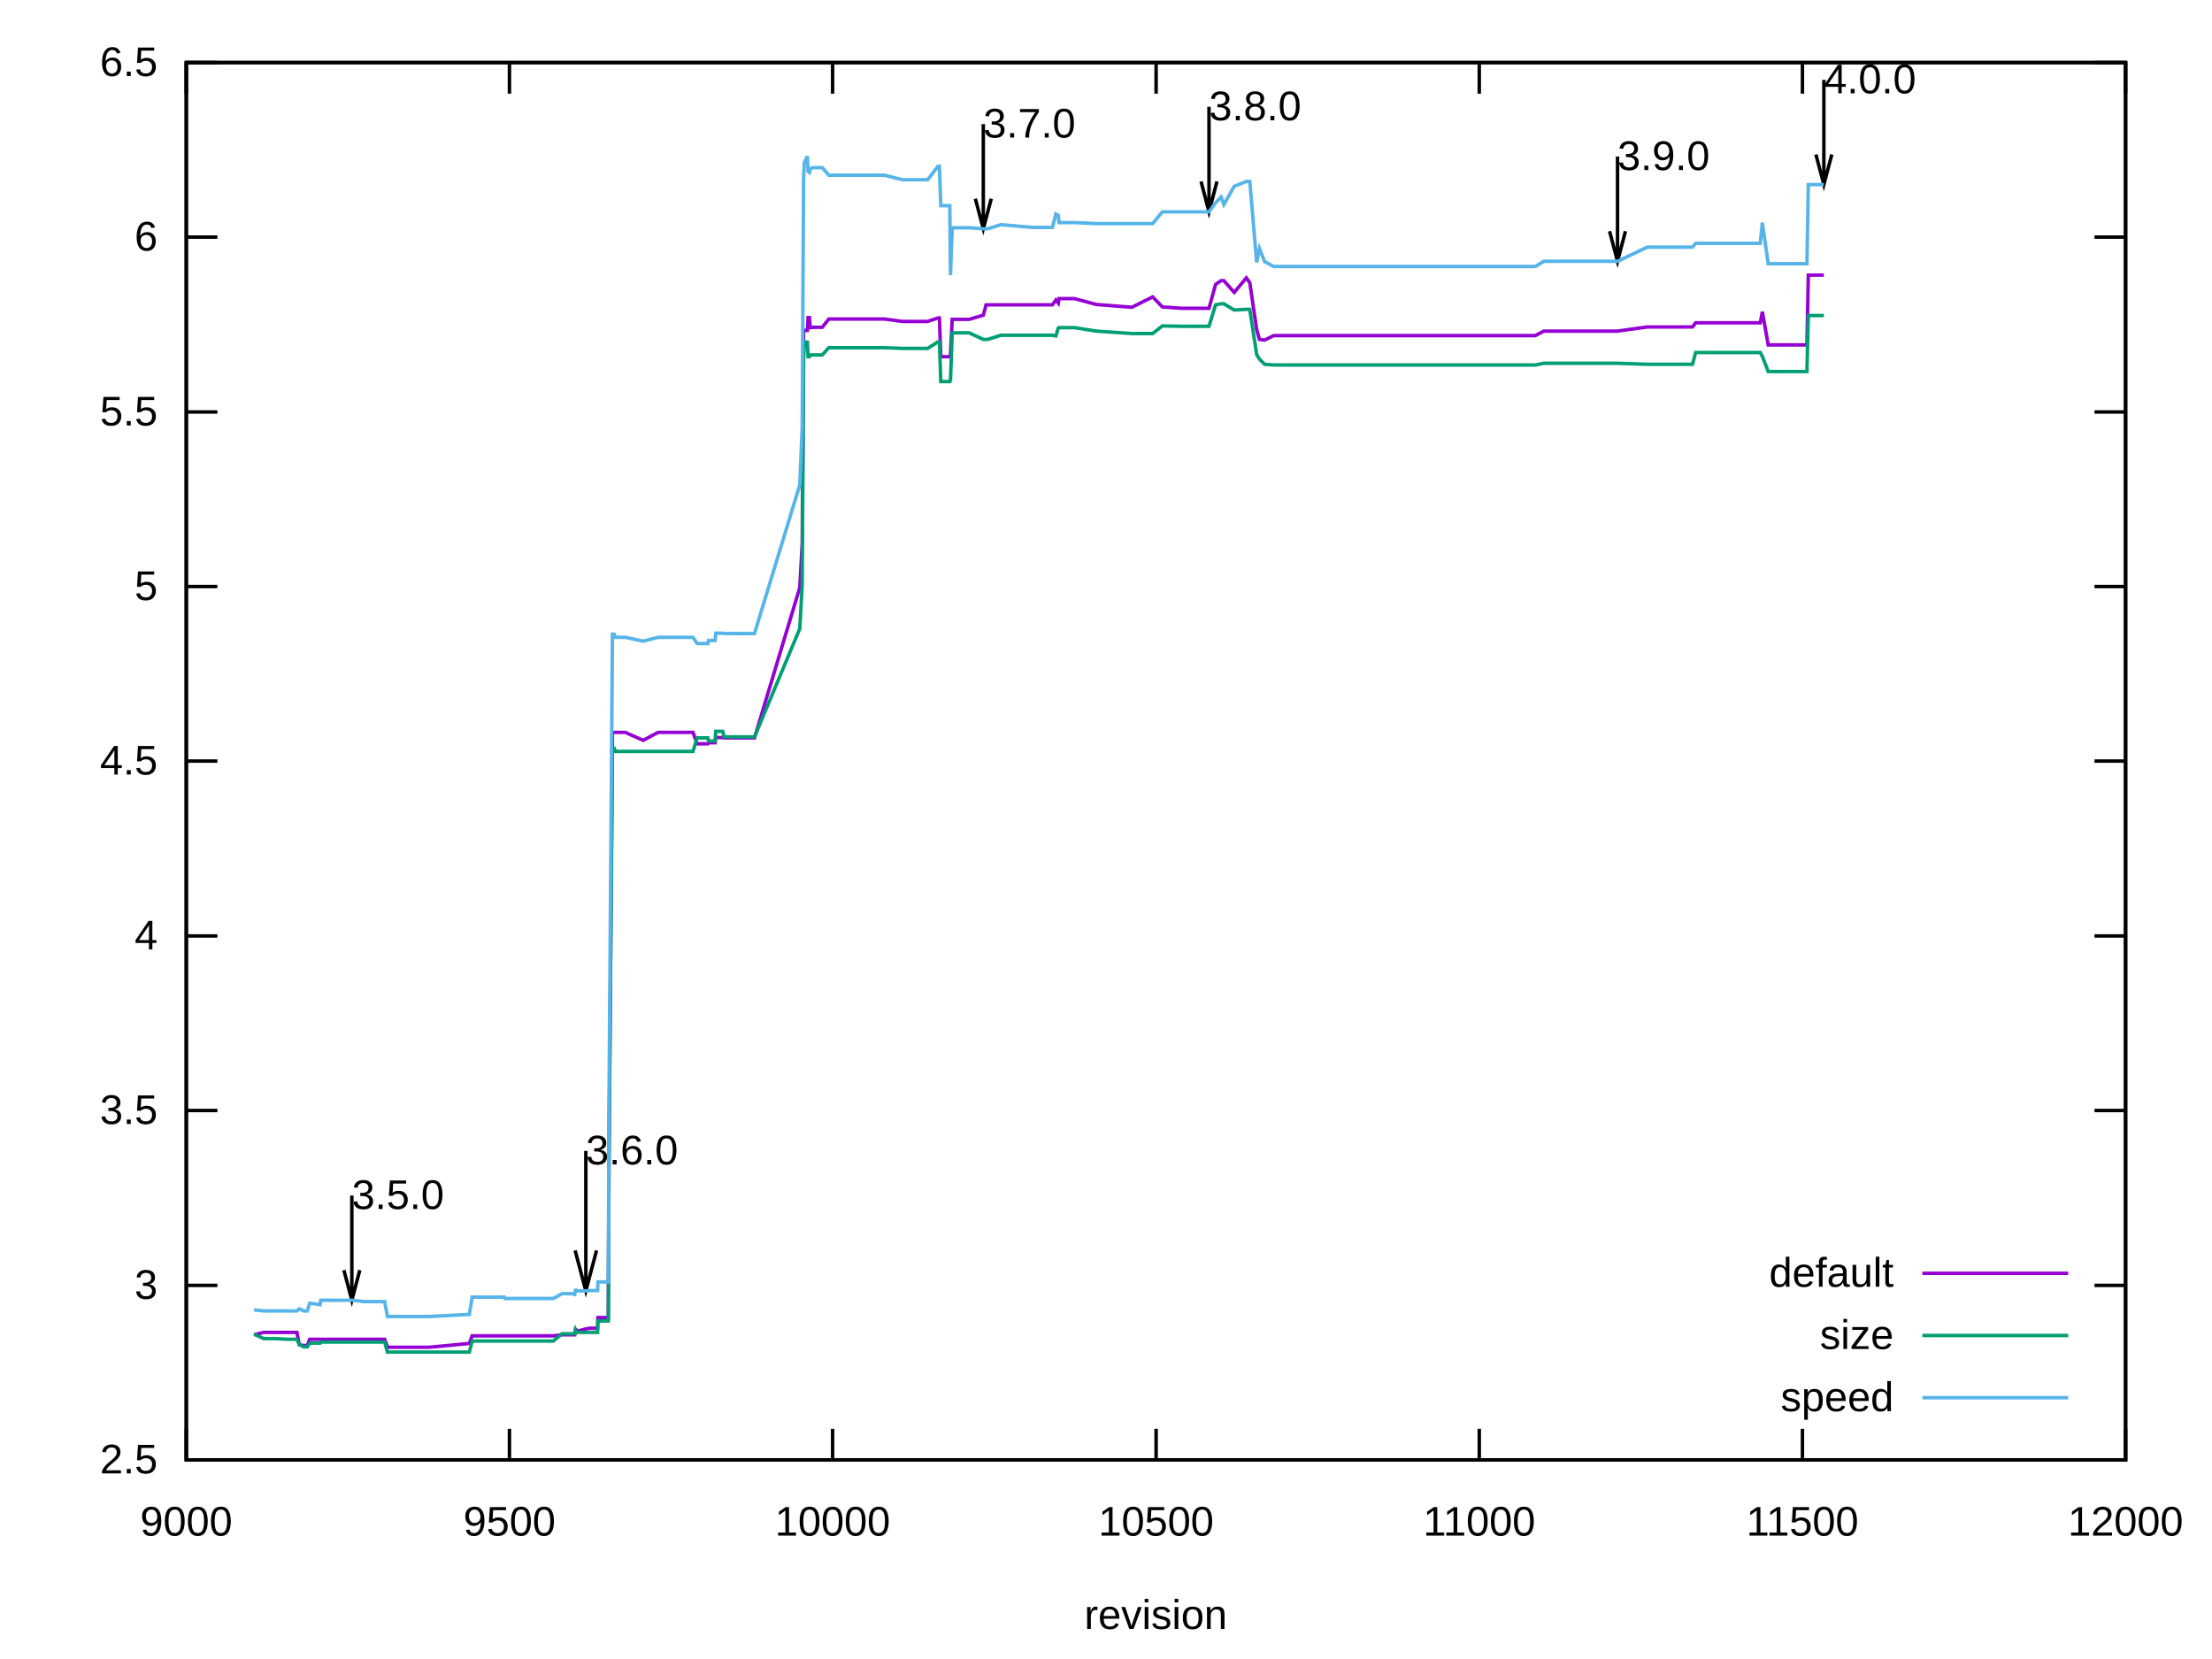
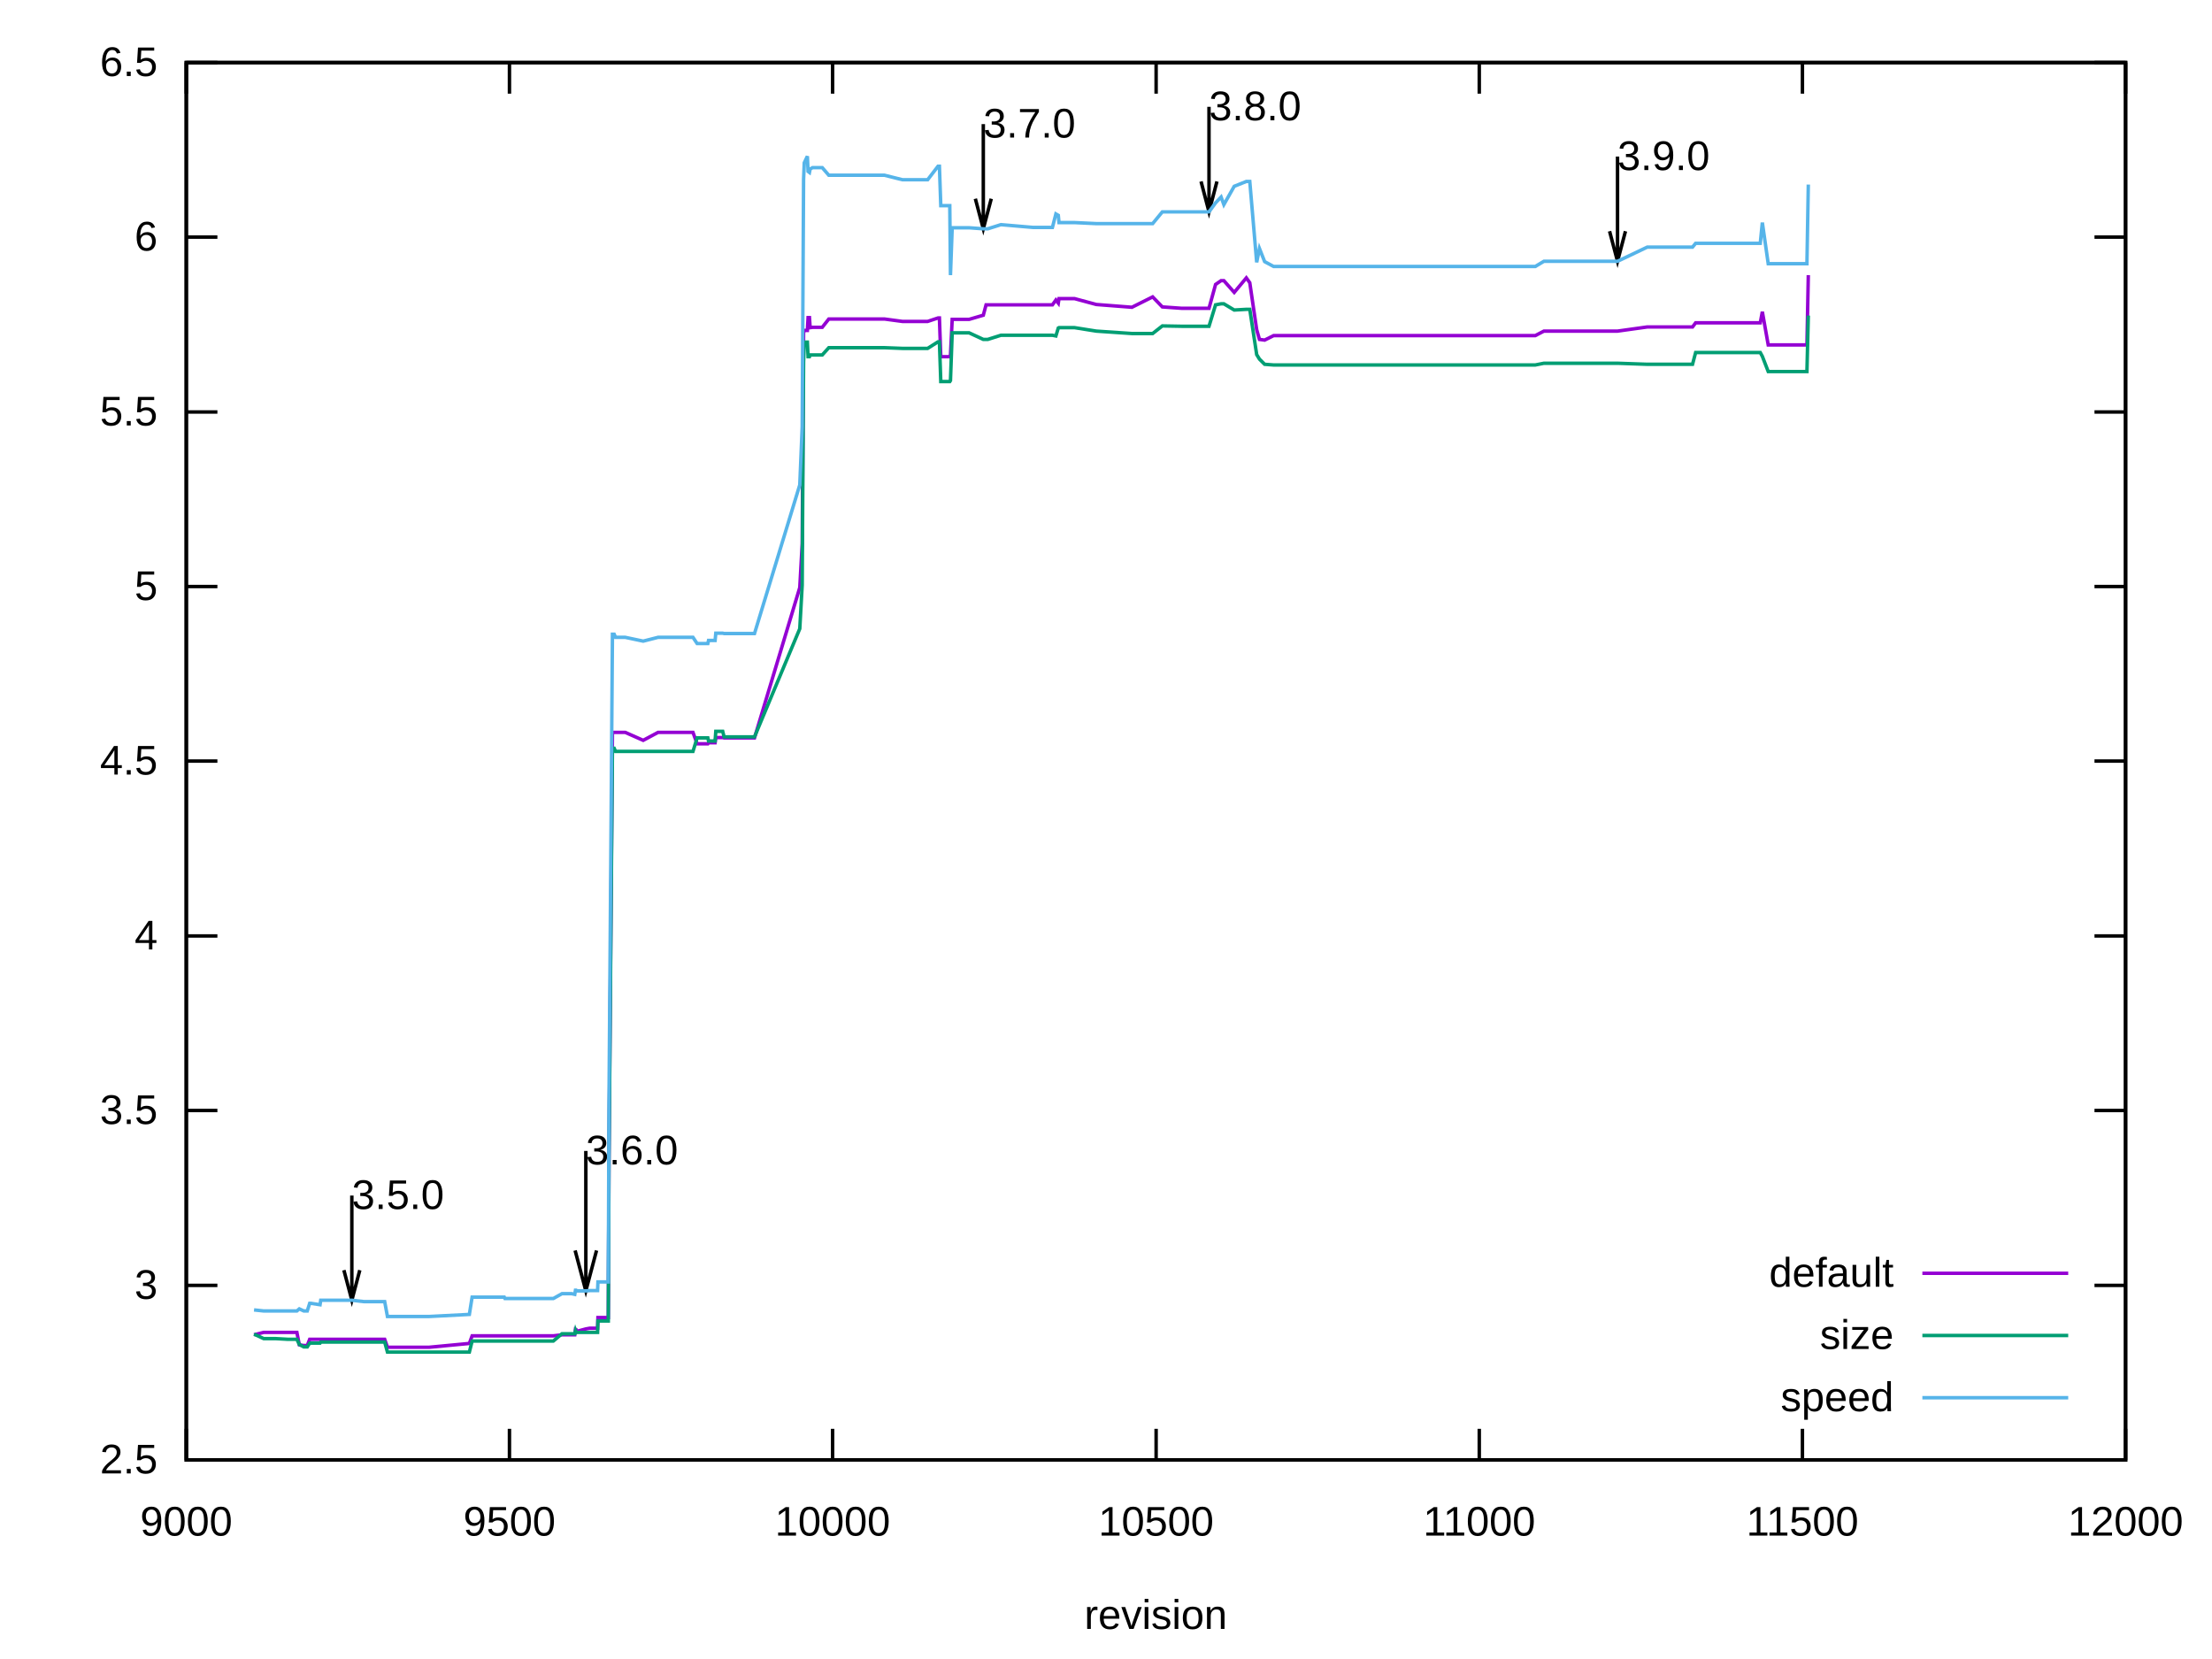
<svg xmlns="http://www.w3.org/2000/svg" xmlns:xlink="http://www.w3.org/1999/xlink" width="640" height="480" viewBox="0 0 640 480">
  <g id="gnuplot_canvas">
    <rect x="0" y="0" width="640" height="480" fill="none" />
    <defs>
      <circle id="gpDot" r="0.5" stroke-width="0.5" stroke="currentColor" />
      <path id="gpPt0" stroke-width="0.222" stroke="currentColor" d="M-1,0 h2 M0,-1 v2" />
      <path id="gpPt1" stroke-width="0.222" stroke="currentColor" d="M-1,-1 L1,1 M1,-1 L-1,1" />
      <path id="gpPt2" stroke-width="0.222" stroke="currentColor" d="M-1,0 L1,0 M0,-1 L0,1 M-1,-1 L1,1 M-1,1 L1,-1" />
      <rect id="gpPt3" stroke-width="0.222" stroke="currentColor" x="-1" y="-1" width="2" height="2" />
      <rect id="gpPt4" stroke-width="0.222" stroke="currentColor" fill="currentColor" x="-1" y="-1" width="2" height="2" />
      <circle id="gpPt5" stroke-width="0.222" stroke="currentColor" cx="0" cy="0" r="1" />
      <use xlink:href="#gpPt5" id="gpPt6" fill="currentColor" stroke="none" />
      <path id="gpPt7" stroke-width="0.222" stroke="currentColor" d="M0,-1.33 L-1.33,0.67 L1.33,0.67 z" />
      <use xlink:href="#gpPt7" id="gpPt8" fill="currentColor" stroke="none" />
      <use xlink:href="#gpPt7" id="gpPt9" stroke="currentColor" transform="rotate(180)" />
      <use xlink:href="#gpPt9" id="gpPt10" fill="currentColor" stroke="none" />
      <use xlink:href="#gpPt3" id="gpPt11" stroke="currentColor" transform="rotate(45)" />
      <use xlink:href="#gpPt11" id="gpPt12" fill="currentColor" stroke="none" />
      <path id="gpPt13" stroke-width="0.222" stroke="currentColor" d="M0,1.330 L1.265,0.411 L0.782,-1.067 L-0.782,-1.076 L-1.265,0.411 z" />
      <use xlink:href="#gpPt13" id="gpPt14" fill="currentColor" stroke="none" />
      <filter id="textbox" filterUnits="objectBoundingBox" x="0" y="0" height="1" width="1">
        <feFlood flood-color="white" flood-opacity="1" result="bgnd" />
        <feComposite in="SourceGraphic" in2="bgnd" operator="atop" />
      </filter>
      <filter id="greybox" filterUnits="objectBoundingBox" x="0" y="0" height="1" width="1">
        <feFlood flood-color="lightgrey" flood-opacity="1" result="grey" />
        <feComposite in="SourceGraphic" in2="grey" operator="atop" />
      </filter>
    </defs>
    <g fill="none" color="white" stroke="currentColor" stroke-width="1.00" stroke-linecap="butt" stroke-linejoin="miter">
</g>
    <g fill="none" color="black" stroke="currentColor" stroke-width="1.00" stroke-linecap="butt" stroke-linejoin="miter">
      <path stroke="black" d="M53.9,422.4 L62.9,422.4 M615.0,422.4 L606.0,422.4  " />
      <g transform="translate(45.6,426.3)" stroke="none" fill="black" font-family="Arial" font-size="12.00" text-anchor="end">
        <text>
          <tspan font-family="Arial"> 2.5</tspan>
        </text>
      </g>
    </g>
    <g fill="none" color="black" stroke="currentColor" stroke-width="1.00" stroke-linecap="butt" stroke-linejoin="miter">
      <path stroke="black" d="M53.9,371.9 L62.9,371.9 M615.0,371.9 L606.0,371.9  " />
      <g transform="translate(45.6,375.8)" stroke="none" fill="black" font-family="Arial" font-size="12.00" text-anchor="end">
        <text>
          <tspan font-family="Arial"> 3</tspan>
        </text>
      </g>
    </g>
    <g fill="none" color="black" stroke="currentColor" stroke-width="1.00" stroke-linecap="butt" stroke-linejoin="miter">
      <path stroke="black" d="M53.9,321.3 L62.9,321.3 M615.0,321.3 L606.0,321.3  " />
      <g transform="translate(45.6,325.2)" stroke="none" fill="black" font-family="Arial" font-size="12.00" text-anchor="end">
        <text>
          <tspan font-family="Arial"> 3.5</tspan>
        </text>
      </g>
    </g>
    <g fill="none" color="black" stroke="currentColor" stroke-width="1.00" stroke-linecap="butt" stroke-linejoin="miter">
      <path stroke="black" d="M53.9,270.8 L62.9,270.8 M615.0,270.8 L606.0,270.8  " />
      <g transform="translate(45.6,274.7)" stroke="none" fill="black" font-family="Arial" font-size="12.00" text-anchor="end">
        <text>
          <tspan font-family="Arial"> 4</tspan>
        </text>
      </g>
    </g>
    <g fill="none" color="black" stroke="currentColor" stroke-width="1.00" stroke-linecap="butt" stroke-linejoin="miter">
      <path stroke="black" d="M53.9,220.2 L62.9,220.2 M615.0,220.2 L606.0,220.2  " />
      <g transform="translate(45.6,224.1)" stroke="none" fill="black" font-family="Arial" font-size="12.00" text-anchor="end">
        <text>
          <tspan font-family="Arial"> 4.5</tspan>
        </text>
      </g>
    </g>
    <g fill="none" color="black" stroke="currentColor" stroke-width="1.00" stroke-linecap="butt" stroke-linejoin="miter">
      <path stroke="black" d="M53.9,169.7 L62.9,169.7 M615.0,169.7 L606.0,169.7  " />
      <g transform="translate(45.6,173.6)" stroke="none" fill="black" font-family="Arial" font-size="12.00" text-anchor="end">
        <text>
          <tspan font-family="Arial"> 5</tspan>
        </text>
      </g>
    </g>
    <g fill="none" color="black" stroke="currentColor" stroke-width="1.00" stroke-linecap="butt" stroke-linejoin="miter">
      <path stroke="black" d="M53.9,119.2 L62.9,119.2 M615.0,119.2 L606.0,119.2  " />
      <g transform="translate(45.6,123.1)" stroke="none" fill="black" font-family="Arial" font-size="12.00" text-anchor="end">
        <text>
          <tspan font-family="Arial"> 5.5</tspan>
        </text>
      </g>
    </g>
    <g fill="none" color="black" stroke="currentColor" stroke-width="1.00" stroke-linecap="butt" stroke-linejoin="miter">
      <path stroke="black" d="M53.9,68.6 L62.9,68.6 M615.0,68.6 L606.0,68.6  " />
      <g transform="translate(45.6,72.5)" stroke="none" fill="black" font-family="Arial" font-size="12.00" text-anchor="end">
        <text>
          <tspan font-family="Arial"> 6</tspan>
        </text>
      </g>
    </g>
    <g fill="none" color="black" stroke="currentColor" stroke-width="1.00" stroke-linecap="butt" stroke-linejoin="miter">
      <path stroke="black" d="M53.9,18.1 L62.9,18.1 M615.0,18.1 L606.0,18.1  " />
      <g transform="translate(45.6,22.0)" stroke="none" fill="black" font-family="Arial" font-size="12.00" text-anchor="end">
        <text>
          <tspan font-family="Arial"> 6.5</tspan>
        </text>
      </g>
    </g>
    <g fill="none" color="black" stroke="currentColor" stroke-width="1.00" stroke-linecap="butt" stroke-linejoin="miter">
      <path stroke="black" d="M53.9,422.4 L53.9,413.4 M53.9,18.1 L53.9,27.1  " />
      <g transform="translate(53.9,444.3)" stroke="none" fill="black" font-family="Arial" font-size="12.00" text-anchor="middle">
        <text>
          <tspan font-family="Arial"> 9000</tspan>
        </text>
      </g>
    </g>
    <g fill="none" color="black" stroke="currentColor" stroke-width="1.00" stroke-linecap="butt" stroke-linejoin="miter">
      <path stroke="black" d="M147.4,422.4 L147.4,413.4 M147.4,18.1 L147.4,27.1  " />
      <g transform="translate(147.4,444.3)" stroke="none" fill="black" font-family="Arial" font-size="12.00" text-anchor="middle">
        <text>
          <tspan font-family="Arial"> 9500</tspan>
        </text>
      </g>
    </g>
    <g fill="none" color="black" stroke="currentColor" stroke-width="1.00" stroke-linecap="butt" stroke-linejoin="miter">
      <path stroke="black" d="M240.9,422.4 L240.9,413.4 M240.9,18.1 L240.9,27.1  " />
      <g transform="translate(240.9,444.3)" stroke="none" fill="black" font-family="Arial" font-size="12.00" text-anchor="middle">
        <text>
          <tspan font-family="Arial"> 10000</tspan>
        </text>
      </g>
    </g>
    <g fill="none" color="black" stroke="currentColor" stroke-width="1.00" stroke-linecap="butt" stroke-linejoin="miter">
      <path stroke="black" d="M334.5,422.4 L334.5,413.4 M334.5,18.1 L334.5,27.1  " />
      <g transform="translate(334.5,444.3)" stroke="none" fill="black" font-family="Arial" font-size="12.00" text-anchor="middle">
        <text>
          <tspan font-family="Arial"> 10500</tspan>
        </text>
      </g>
    </g>
    <g fill="none" color="black" stroke="currentColor" stroke-width="1.00" stroke-linecap="butt" stroke-linejoin="miter">
      <path stroke="black" d="M428.0,422.4 L428.0,413.4 M428.0,18.1 L428.0,27.1  " />
      <g transform="translate(428.0,444.3)" stroke="none" fill="black" font-family="Arial" font-size="12.00" text-anchor="middle">
        <text>
          <tspan font-family="Arial"> 11000</tspan>
        </text>
      </g>
    </g>
    <g fill="none" color="black" stroke="currentColor" stroke-width="1.00" stroke-linecap="butt" stroke-linejoin="miter">
      <path stroke="black" d="M521.5,422.4 L521.5,413.4 M521.5,18.1 L521.5,27.1  " />
      <g transform="translate(521.5,444.3)" stroke="none" fill="black" font-family="Arial" font-size="12.00" text-anchor="middle">
        <text>
          <tspan font-family="Arial"> 11500</tspan>
        </text>
      </g>
    </g>
    <g fill="none" color="black" stroke="currentColor" stroke-width="1.00" stroke-linecap="butt" stroke-linejoin="miter">
      <path stroke="black" d="M615.0,422.4 L615.0,413.4 M615.0,18.1 L615.0,27.1  " />
      <g transform="translate(615.0,444.3)" stroke="none" fill="black" font-family="Arial" font-size="12.00" text-anchor="middle">
        <text>
          <tspan font-family="Arial"> 12000</tspan>
        </text>
      </g>
    </g>
    <g fill="none" color="black" stroke="currentColor" stroke-width="1.00" stroke-linecap="butt" stroke-linejoin="miter">
</g>
    <g fill="none" color="black" stroke="currentColor" stroke-width="1.00" stroke-linecap="butt" stroke-linejoin="miter">
      <path stroke="black" d="M53.9,18.1 L53.9,422.4 L615.0,422.4 L615.0,18.1 L53.9,18.1 Z  " />
      <g transform="translate(101.8,349.8)" stroke="none" fill="black" font-family="Arial" font-size="12.00" text-anchor="start">
        <text>
          <tspan font-family="Arial">3.5.0</tspan>
        </text>
      </g>
      <g transform="translate(169.5,336.9)" stroke="none" fill="black" font-family="Arial" font-size="12.00" text-anchor="start">
        <text>
          <tspan font-family="Arial">3.6.0</tspan>
        </text>
      </g>
      <g transform="translate(284.5,39.8)" stroke="none" fill="black" font-family="Arial" font-size="12.00" text-anchor="start">
        <text>
          <tspan font-family="Arial">3.7.0</tspan>
        </text>
      </g>
      <g transform="translate(349.8,34.8)" stroke="none" fill="black" font-family="Arial" font-size="12.00" text-anchor="start">
        <text>
          <tspan font-family="Arial">3.8.0</tspan>
        </text>
      </g>
      <g transform="translate(468.0,49.2)" stroke="none" fill="black" font-family="Arial" font-size="12.00" text-anchor="start">
        <text>
          <tspan font-family="Arial">3.9.0</tspan>
        </text>
      </g>
-       <g transform="translate(527.7,27.0)" stroke="none" fill="black" font-family="Arial" font-size="12.00" text-anchor="start">
-         <text>
-           <tspan font-family="Arial">4.0.0</tspan>
-         </text>
-       </g>
-       <path stroke="black" d="M99.5,367.5 L101.8,376.2 L104.1,367.5 M101.8,345.9 L101.8,376.2 M166.4,361.8 L169.5,373.5 L172.6,361.8   M169.5,333.0 L169.5,373.5 M282.2,57.5 L284.5,66.2 L286.8,57.5 M284.5,35.9 L284.5,66.2 M347.5,52.5   L349.8,61.3 L352.1,52.5 M349.8,30.9 L349.8,61.3 M465.7,66.9 L468.0,75.6 L470.3,66.9 M468.0,45.3   L468.0,75.6 M525.4,44.7 L527.7,53.4 L530.0,44.7 M527.7,23.1 L527.7,53.4  " />
+       <path stroke="black" d="M99.5,367.5 L101.8,376.2 L104.1,367.5 M101.8,345.9 L101.8,376.2 M166.4,361.8 L169.5,373.5 L172.6,361.8   M169.5,333.0 L169.5,373.5 M282.2,57.5 L284.5,66.2 L286.8,57.5 M284.5,35.9 L284.5,66.2 M347.5,52.5   L349.8,61.3 L352.1,52.5 M349.8,30.9 L349.8,61.3 M465.7,66.9 L468.0,75.6 L470.3,66.9 M468.0,45.3   L468.0,75.6  " />
    </g>
    <g fill="none" color="black" stroke="currentColor" stroke-width="1.00" stroke-linecap="butt" stroke-linejoin="miter">
      <g transform="translate(334.4,471.3)" stroke="none" fill="black" font-family="Arial" font-size="12.00" text-anchor="middle">
        <text>
          <tspan font-family="Arial">revision</tspan>
        </text>
      </g>
    </g>
    <g fill="none" color="black" stroke="currentColor" stroke-width="1.00" stroke-linecap="butt" stroke-linejoin="miter">
</g>
    <g id="gnuplot_plot_1">
      <g fill="none" color="black" stroke="currentColor" stroke-width="1.00" stroke-linecap="butt" stroke-linejoin="miter">
        <g transform="translate(547.9,372.3)" stroke="none" fill="black" font-family="Arial" font-size="12.00" text-anchor="end">
          <text>
            <tspan font-family="Arial">default</tspan>
          </text>
        </g>
      </g>
      <g fill="none" color="black" stroke="currentColor" stroke-width="1.00" stroke-linecap="butt" stroke-linejoin="miter">
-         <path stroke="rgb(148,   0, 211)" d="M556.2,368.4 L598.4,368.4 M73.5,386.2 L76.3,385.5 L77.1,385.5 L77.7,385.5 L79.7,385.5 L83.3,385.5   L85.9,385.5 L86.6,389.1 L87.9,389.3 L88.9,389.3 L89.6,387.5 L90.0,387.5 L92.6,387.5 L92.8,387.5   L94.7,387.5 L97.5,387.5 L101.8,387.5 L105.3,387.5 L108.3,387.5 L111.3,387.5 L112.1,389.8 L113.6,389.8   L120.1,389.8 L124.2,389.8 L135.8,388.7 L136.6,386.5 L137.1,386.5 L138.4,386.5 L140.1,386.5 L143.3,386.5   L145.0,386.5 L145.9,386.5 L146.1,386.5 L147.0,386.5 L151.3,386.5 L154.9,386.5 L156.8,386.5 L160.1,386.5   L162.6,386.2 L164.1,386.2 L165.4,386.2 L166.3,386.2 L166.5,384.6 L166.7,384.7 L166.9,385.2 L169.5,384.5   L170.6,384.3 L172.1,384.3 L172.7,384.3 L172.9,384.3 L173.0,381.2 L173.2,381.2 L173.6,381.2 L174.5,381.2   L174.7,381.2 L175.3,381.2 L175.7,381.2 L176.0,381.2 L176.2,334.9 L177.2,211.9 L177.7,211.9 L178.1,211.9   L178.3,211.9 L178.5,211.9 L180.9,211.9 L186.1,214.2 L190.4,211.9 L192.3,211.9 L193.6,211.9 L194.4,211.9   L196.2,211.9 L196.8,211.9 L197.0,211.9 L197.2,211.9 L197.4,211.9 L198.5,211.9 L200.5,211.9 L201.7,215.2   L201.8,215.2 L202.2,215.2 L203.0,215.2 L204.1,215.2 L204.8,215.2 L205.0,214.9 L206.3,214.9 L206.9,214.9   L207.1,213.4 L207.3,213.4 L209.1,213.4 L209.5,213.5 L210.3,213.5 L218.3,213.5 L231.4,170.0 L232.1,157.3   L232.5,96.3 L232.7,95.6 L233.6,95.6 L233.8,91.9 L234.2,91.9 L234.4,94.8 L235.1,94.7 L236.4,94.7   L237.9,94.7 L239.8,92.3 L240.4,92.3 L240.9,92.3 L244.1,92.3 L249.9,92.3 L251.8,92.3 L253.8,92.3   L254.4,92.3 L255.3,92.3 L255.9,92.3 L261.1,93.0 L264.1,93.0 L268.4,93.0 L271.4,92.0 L271.8,92.0   L272.2,103.2 L273.5,103.2 L274.8,103.2 L275.0,102.7 L275.5,92.4 L276.8,92.4 L280.0,92.4 L280.4,92.4   L284.5,91.2 L285.3,88.2 L285.8,88.2 L289.6,88.2 L298.9,88.2 L299.7,88.2 L304.5,88.2 L305.5,86.8   L306.2,87.7 L306.4,86.4 L309.4,86.4 L309.6,86.4 L310.9,86.4 L317.2,88.1 L327.5,88.9 L333.5,85.9   L336.3,88.8 L341.9,89.2 L345.3,89.2 L349.8,89.2 L351.7,82.3 L353.3,81.2 L354.1,81.2 L357.1,84.6   L360.6,80.4 L361.6,81.8 L363.6,95.4 L364.4,98.2 L365.9,98.4 L368.5,97.1 L385.9,97.1 L387.2,97.1   L387.9,97.1 L388.1,97.1 L388.3,97.1 L388.7,97.1 L390.6,97.1 L409.3,97.1 L420.5,97.1 L423.1,97.1   L444.2,97.1 L446.7,95.8 L456.0,95.8 L468.0,95.8 L476.6,94.6 L489.7,94.6 L490.6,93.4 L497.4,93.4   L509.3,93.4 L509.9,90.2 L511.6,99.8 L522.8,99.8 L523.2,79.6 L527.7,79.6  " />
+         <path stroke="rgb(148,   0, 211)" d="M556.2,368.4 L598.4,368.4 M73.5,386.2 L76.3,385.5 L77.1,385.5 L77.7,385.5 L79.7,385.5 L83.3,385.5   L85.9,385.5 L86.6,389.1 L87.9,389.3 L88.9,389.3 L89.6,387.5 L90.0,387.5 L92.6,387.5 L92.8,387.5   L94.7,387.5 L97.5,387.5 L101.8,387.5 L105.3,387.5 L108.3,387.5 L111.3,387.5 L112.1,389.8 L113.6,389.8   L120.1,389.8 L124.2,389.8 L135.8,388.7 L136.6,386.5 L137.1,386.5 L138.4,386.5 L140.1,386.5 L143.3,386.5   L145.0,386.5 L145.9,386.5 L146.1,386.5 L147.0,386.5 L151.3,386.5 L154.9,386.5 L156.8,386.5 L160.1,386.5   L162.6,386.2 L164.1,386.2 L165.4,386.2 L166.3,386.2 L166.5,384.6 L166.7,384.7 L166.9,385.2 L169.5,384.5   L170.6,384.3 L172.1,384.3 L172.7,384.3 L172.9,384.3 L173.0,381.2 L173.2,381.2 L173.6,381.2 L174.5,381.2   L174.7,381.2 L175.3,381.2 L175.7,381.2 L176.0,381.2 L176.2,334.9 L177.2,211.9 L177.7,211.9 L178.1,211.9   L178.3,211.9 L178.5,211.9 L180.9,211.9 L186.1,214.2 L190.4,211.9 L192.3,211.9 L193.6,211.9 L194.4,211.9   L196.2,211.9 L196.8,211.9 L197.0,211.9 L197.2,211.9 L197.4,211.9 L198.5,211.9 L200.5,211.9 L201.7,215.2   L201.8,215.2 L202.2,215.2 L203.0,215.2 L204.1,215.2 L204.8,215.2 L205.0,214.9 L206.3,214.9 L206.9,214.9   L207.1,213.4 L207.3,213.4 L209.1,213.4 L209.5,213.5 L210.3,213.5 L218.3,213.5 L231.4,170.0 L232.1,157.3   L232.5,96.3 L232.7,95.6 L233.6,95.6 L233.8,91.9 L234.2,91.9 L234.4,94.8 L235.1,94.7 L236.4,94.7   L237.9,94.7 L239.8,92.3 L240.4,92.3 L240.9,92.3 L244.1,92.3 L249.9,92.3 L251.8,92.3 L253.8,92.3   L254.4,92.3 L255.3,92.3 L255.9,92.3 L261.1,93.0 L264.1,93.0 L268.4,93.0 L271.4,92.0 L271.8,92.0   L272.2,103.2 L273.5,103.2 L274.8,103.2 L275.0,102.7 L275.5,92.4 L276.8,92.4 L280.0,92.4 L280.4,92.4   L284.5,91.2 L285.3,88.2 L285.8,88.2 L289.6,88.2 L298.9,88.2 L299.7,88.2 L304.5,88.2 L305.5,86.8   L306.2,87.7 L306.4,86.4 L309.4,86.4 L309.6,86.4 L310.9,86.4 L317.2,88.1 L327.5,88.9 L333.5,85.9   L336.3,88.8 L341.9,89.2 L345.3,89.2 L349.8,89.2 L351.7,82.3 L353.3,81.2 L354.1,81.2 L357.1,84.6   L360.6,80.4 L361.6,81.8 L363.6,95.4 L364.4,98.2 L365.9,98.4 L368.5,97.1 L385.9,97.1 L387.2,97.1   L387.9,97.1 L388.1,97.1 L388.3,97.1 L388.7,97.1 L390.6,97.1 L409.3,97.1 L420.5,97.1 L423.1,97.1   L444.2,97.1 L446.7,95.8 L456.0,95.8 L468.0,95.8 L476.6,94.6 L489.7,94.6 L490.6,93.4 L497.4,93.4   L509.3,93.4 L509.9,90.2 L511.6,99.8 L522.8,99.8 L523.2,79.6  " />
      </g>
    </g>
    <g id="gnuplot_plot_2">
      <g fill="none" color="black" stroke="currentColor" stroke-width="1.00" stroke-linecap="butt" stroke-linejoin="miter">
        <g transform="translate(547.9,390.3)" stroke="none" fill="black" font-family="Arial" font-size="12.00" text-anchor="end">
          <text>
            <tspan font-family="Arial">size</tspan>
          </text>
        </g>
      </g>
      <g fill="none" color="black" stroke="currentColor" stroke-width="1.00" stroke-linecap="butt" stroke-linejoin="miter">
-         <path stroke="rgb(  0, 158, 115)" d="M556.2,386.4 L598.4,386.4 M73.5,386.0 L76.3,387.3 L77.1,387.3 L77.7,387.3 L79.7,387.3 L83.3,387.5   L85.9,387.5 L86.6,389.0 L87.9,389.7 L88.9,389.7 L89.6,388.6 L90.0,388.6 L92.6,388.6 L92.8,388.3   L94.7,388.3 L97.5,388.3 L101.8,388.3 L105.3,388.3 L108.3,388.3 L111.3,388.3 L112.1,391.2 L113.6,391.2   L120.1,391.2 L124.2,391.2 L135.8,391.2 L136.6,388.0 L137.1,388.0 L138.4,388.0 L140.1,388.0 L143.3,388.0   L145.0,388.0 L145.9,388.0 L146.1,388.0 L147.0,388.0 L151.3,388.0 L154.9,388.0 L156.8,388.0 L160.1,388.0   L162.6,385.9 L164.1,385.9 L165.4,385.9 L166.3,385.9 L166.5,385.0 L166.7,385.6 L166.9,385.5 L169.5,385.5   L170.6,385.5 L172.1,385.5 L172.7,385.5 L172.9,385.5 L173.0,382.2 L173.2,382.2 L173.6,382.2 L174.5,382.2   L174.7,382.2 L175.3,382.2 L175.7,382.2 L176.0,382.2 L176.2,336.2 L177.2,216.5 L177.7,216.5 L178.1,217.4   L178.3,217.4 L178.5,217.4 L180.9,217.4 L186.1,217.4 L190.4,217.4 L192.3,217.4 L193.6,217.4 L194.4,217.4   L196.2,217.4 L196.8,217.4 L197.0,217.4 L197.2,217.4 L197.4,217.4 L198.5,217.4 L200.5,217.4 L201.7,213.5   L201.8,213.5 L202.2,213.5 L203.0,213.5 L204.1,213.5 L204.8,213.5 L205.0,214.4 L206.3,214.4 L206.9,214.4   L207.1,211.6 L207.3,211.6 L209.1,211.6 L209.5,213.2 L210.3,213.2 L218.3,213.2 L231.4,181.9 L232.1,169.3   L232.5,104.7 L232.7,99.0 L233.6,99.0 L233.8,103.2 L234.2,103.2 L234.4,102.7 L235.1,102.7 L236.4,102.7   L237.9,102.7 L239.8,100.6 L240.4,100.6 L240.9,100.6 L244.1,100.6 L249.9,100.6 L251.8,100.6 L253.8,100.6   L254.4,100.6 L255.3,100.6 L255.9,100.6 L261.1,100.8 L264.1,100.8 L268.4,100.8 L271.4,98.9 L271.8,98.9   L272.2,110.4 L273.5,110.4 L274.8,110.4 L275.0,110.1 L275.5,96.3 L276.8,96.3 L280.0,96.3 L280.4,96.3   L284.5,98.2 L285.3,98.2 L285.8,98.2 L289.6,97.0 L298.9,97.0 L299.7,97.0 L304.5,97.0 L305.5,97.2   L306.2,94.9 L306.4,94.8 L309.4,94.8 L309.6,94.8 L310.9,94.8 L317.2,95.8 L327.5,96.5 L333.5,96.5   L336.3,94.3 L341.9,94.4 L345.3,94.4 L349.8,94.4 L351.7,88.2 L353.3,87.9 L354.1,87.9 L357.1,89.7   L360.6,89.5 L361.6,89.5 L363.6,102.6 L364.4,103.9 L365.9,105.4 L368.5,105.6 L385.9,105.6 L387.2,105.6   L387.9,105.6 L388.1,105.6 L388.3,105.6 L388.7,105.6 L390.6,105.6 L409.3,105.6 L420.5,105.6 L423.1,105.6   L444.2,105.6 L446.7,105.1 L456.0,105.1 L468.0,105.1 L476.6,105.4 L489.7,105.4 L490.6,102.0 L497.4,102.0   L509.3,102.0 L509.9,103.1 L511.6,107.5 L522.8,107.5 L523.2,91.3 L527.7,91.3  " />
+         <path stroke="rgb(  0, 158, 115)" d="M556.2,386.4 L598.4,386.4 M73.5,386.0 L76.3,387.3 L77.1,387.3 L77.7,387.3 L79.7,387.3 L83.3,387.5   L85.9,387.5 L86.6,389.0 L87.9,389.7 L88.9,389.7 L89.6,388.6 L90.0,388.6 L92.6,388.6 L92.8,388.3   L94.7,388.3 L97.5,388.3 L101.8,388.3 L105.3,388.3 L108.3,388.3 L111.3,388.3 L112.1,391.2 L113.6,391.2   L120.1,391.2 L124.2,391.2 L135.8,391.2 L136.6,388.0 L137.1,388.0 L138.4,388.0 L140.1,388.0 L143.3,388.0   L145.0,388.0 L145.9,388.0 L146.1,388.0 L147.0,388.0 L151.3,388.0 L154.9,388.0 L156.8,388.0 L160.1,388.0   L162.6,385.9 L164.1,385.9 L165.4,385.9 L166.3,385.9 L166.5,385.0 L166.7,385.6 L166.9,385.5 L169.5,385.5   L170.6,385.5 L172.1,385.5 L172.7,385.5 L172.9,385.5 L173.0,382.2 L173.2,382.2 L173.6,382.2 L174.5,382.2   L174.7,382.2 L175.3,382.2 L175.7,382.2 L176.0,382.2 L176.2,336.2 L177.2,216.5 L177.7,216.5 L178.1,217.4   L178.3,217.4 L178.5,217.4 L180.9,217.4 L186.1,217.4 L190.4,217.4 L192.3,217.4 L193.6,217.4 L194.4,217.4   L196.2,217.4 L196.8,217.4 L197.0,217.4 L197.2,217.4 L197.4,217.4 L198.5,217.4 L200.5,217.4 L201.7,213.5   L201.8,213.5 L202.2,213.5 L203.0,213.5 L204.1,213.5 L204.8,213.5 L205.0,214.4 L206.3,214.4 L206.9,214.4   L207.1,211.6 L207.3,211.6 L209.1,211.6 L209.5,213.2 L210.3,213.2 L218.3,213.2 L231.4,181.9 L232.1,169.3   L232.5,104.7 L232.7,99.0 L233.6,99.0 L233.8,103.2 L234.2,103.2 L234.4,102.7 L235.1,102.7 L236.4,102.7   L237.9,102.7 L239.8,100.6 L240.4,100.6 L240.9,100.6 L244.1,100.6 L249.9,100.6 L251.8,100.6 L253.8,100.6   L254.4,100.6 L255.3,100.6 L255.9,100.6 L261.1,100.8 L264.1,100.8 L268.4,100.8 L271.4,98.9 L271.8,98.9   L272.2,110.4 L273.5,110.4 L274.8,110.4 L275.0,110.1 L275.5,96.3 L276.8,96.3 L280.0,96.3 L280.4,96.3   L284.5,98.2 L285.3,98.2 L285.8,98.2 L289.6,97.0 L298.9,97.0 L299.7,97.0 L304.5,97.0 L305.5,97.2   L306.2,94.9 L306.4,94.8 L309.4,94.8 L309.6,94.8 L310.9,94.8 L317.2,95.8 L327.5,96.5 L333.5,96.5   L336.3,94.3 L341.9,94.4 L345.3,94.4 L349.8,94.4 L351.7,88.2 L353.3,87.9 L354.1,87.9 L357.1,89.7   L360.6,89.5 L361.6,89.5 L363.6,102.6 L364.4,103.9 L365.9,105.4 L368.5,105.6 L385.9,105.6 L387.2,105.6   L387.9,105.6 L388.1,105.6 L388.3,105.6 L388.7,105.6 L390.6,105.6 L409.3,105.6 L420.5,105.6 L423.1,105.6   L444.2,105.6 L446.7,105.1 L456.0,105.1 L468.0,105.1 L476.6,105.4 L489.7,105.4 L490.6,102.0 L497.4,102.0   L509.3,102.0 L509.9,103.1 L511.6,107.5 L522.8,107.5 L523.2,91.3  " />
      </g>
    </g>
    <g id="gnuplot_plot_3">
      <g fill="none" color="black" stroke="currentColor" stroke-width="1.00" stroke-linecap="butt" stroke-linejoin="miter">
        <g transform="translate(547.9,408.3)" stroke="none" fill="black" font-family="Arial" font-size="12.00" text-anchor="end">
          <text>
            <tspan font-family="Arial">speed</tspan>
          </text>
        </g>
      </g>
      <g fill="none" color="black" stroke="currentColor" stroke-width="1.00" stroke-linecap="butt" stroke-linejoin="miter">
-         <path stroke="rgb( 86, 180, 233)" d="M556.2,404.4 L598.4,404.4 M73.5,379.0 L76.3,379.3 L77.1,379.3 L77.7,379.3 L79.7,379.3 L83.3,379.3   L85.9,379.3 L86.6,378.7 L87.9,379.3 L88.9,379.3 L89.6,377.1 L90.0,377.1 L92.6,377.5 L92.8,376.2   L94.7,376.2 L97.5,376.2 L101.8,376.2 L105.3,376.6 L108.3,376.6 L111.3,376.6 L112.1,380.9 L113.6,380.9   L120.1,380.9 L124.2,380.9 L135.8,380.3 L136.6,375.3 L137.1,375.3 L138.4,375.3 L140.1,375.3 L143.3,375.3   L145.0,375.3 L145.9,375.3 L146.1,375.7 L147.0,375.7 L151.3,375.7 L154.9,375.7 L156.8,375.7 L160.1,375.7   L162.6,374.3 L164.1,374.3 L165.4,374.3 L166.3,374.5 L166.5,373.3 L166.7,373.3 L166.9,373.5 L169.5,373.5   L170.6,373.4 L172.1,373.4 L172.7,373.4 L172.9,373.4 L173.0,370.9 L173.2,370.9 L173.6,370.9 L174.5,370.9   L174.7,370.9 L175.3,370.9 L175.7,370.9 L176.0,370.9 L176.2,318.7 L177.2,183.5 L177.7,183.5 L178.1,184.4   L178.3,184.4 L178.5,184.4 L180.9,184.4 L186.1,185.5 L190.4,184.4 L192.3,184.4 L193.6,184.4 L194.4,184.4   L196.2,184.4 L196.8,184.4 L197.0,184.4 L197.2,184.4 L197.4,184.4 L198.5,184.4 L200.5,184.4 L201.7,186.2   L201.8,186.2 L202.2,186.2 L203.0,186.2 L204.1,186.2 L204.8,186.2 L205.0,185.3 L206.3,185.3 L206.9,185.3   L207.1,183.2 L207.3,183.2 L209.1,183.2 L209.5,183.3 L210.3,183.3 L218.3,183.3 L231.4,140.3 L232.1,123.5   L232.5,51.9 L232.7,47.1 L233.6,45.2 L233.8,49.6 L234.2,49.9 L234.4,48.9 L235.1,48.5 L236.4,48.5   L237.9,48.5 L239.8,50.7 L240.4,50.7 L240.9,50.7 L244.1,50.7 L249.9,50.7 L251.8,50.7 L253.8,50.7   L254.4,50.7 L255.3,50.7 L255.9,50.7 L261.1,52.0 L264.1,52.0 L268.4,52.0 L271.4,48.1 L271.8,48.1   L272.2,59.5 L273.5,59.5 L274.8,59.5 L275.0,79.6 L275.5,65.9 L276.8,65.9 L280.0,65.9 L280.4,65.9   L284.5,66.2 L285.3,66.2 L285.8,66.2 L289.6,65.0 L298.9,65.8 L299.7,65.8 L304.5,65.8 L305.5,61.9   L306.2,62.3 L306.4,64.4 L309.4,64.4 L309.6,64.4 L310.9,64.4 L317.2,64.7 L327.5,64.7 L333.5,64.7   L336.3,61.3 L341.9,61.3 L345.3,61.3 L349.8,61.3 L351.7,58.7 L353.3,57.0 L354.1,59.2 L357.1,53.9   L360.6,52.5 L361.6,52.5 L363.6,75.9 L364.4,71.9 L365.9,75.7 L368.5,77.1 L385.9,77.1 L387.2,77.1   L387.9,77.1 L388.1,77.1 L388.3,77.1 L388.7,77.1 L390.6,77.1 L409.3,77.1 L420.5,77.1 L423.1,77.1   L444.2,77.1 L446.7,75.6 L456.0,75.6 L468.0,75.6 L476.6,71.5 L489.7,71.5 L490.6,70.4 L497.4,70.4   L509.3,70.4 L509.9,64.4 L511.6,76.3 L522.8,76.3 L523.2,53.4 L527.7,53.4  " />
+         <path stroke="rgb( 86, 180, 233)" d="M556.2,404.4 L598.4,404.4 M73.5,379.0 L76.3,379.3 L77.1,379.3 L77.7,379.3 L79.7,379.3 L83.3,379.3   L85.9,379.3 L86.6,378.7 L87.9,379.3 L88.9,379.3 L89.6,377.1 L90.0,377.1 L92.6,377.5 L92.8,376.2   L94.7,376.2 L97.5,376.2 L101.8,376.2 L105.3,376.6 L108.3,376.6 L111.3,376.6 L112.1,380.9 L113.6,380.9   L120.1,380.9 L124.2,380.9 L135.8,380.3 L136.6,375.3 L137.1,375.3 L138.4,375.3 L140.1,375.3 L143.3,375.3   L145.0,375.3 L145.9,375.3 L146.1,375.7 L147.0,375.7 L151.3,375.7 L154.9,375.7 L156.8,375.7 L160.1,375.7   L162.6,374.3 L164.1,374.3 L165.4,374.3 L166.3,374.5 L166.5,373.3 L166.7,373.3 L166.9,373.5 L169.5,373.5   L170.6,373.4 L172.1,373.4 L172.7,373.4 L172.9,373.4 L173.0,370.9 L173.2,370.9 L173.6,370.9 L174.5,370.9   L174.7,370.9 L175.3,370.9 L175.7,370.9 L176.0,370.9 L176.2,318.7 L177.2,183.5 L177.7,183.5 L178.1,184.4   L178.3,184.4 L178.5,184.4 L180.9,184.4 L186.1,185.5 L190.4,184.4 L192.3,184.4 L193.6,184.4 L194.4,184.4   L196.2,184.4 L196.8,184.4 L197.0,184.4 L197.2,184.4 L197.4,184.4 L198.5,184.4 L200.5,184.4 L201.7,186.2   L201.8,186.2 L202.2,186.2 L203.0,186.2 L204.1,186.2 L204.8,186.2 L205.0,185.3 L206.3,185.3 L206.9,185.3   L207.1,183.2 L207.3,183.2 L209.1,183.2 L209.5,183.3 L210.3,183.3 L218.3,183.3 L231.4,140.3 L232.1,123.5   L232.5,51.9 L232.7,47.1 L233.6,45.2 L233.8,49.6 L234.2,49.9 L234.4,48.9 L235.1,48.5 L236.4,48.5   L237.9,48.5 L239.8,50.7 L240.4,50.7 L240.9,50.7 L244.1,50.7 L249.9,50.7 L251.8,50.7 L253.8,50.7   L254.4,50.7 L255.3,50.7 L255.9,50.7 L261.1,52.0 L264.1,52.0 L268.4,52.0 L271.4,48.1 L271.8,48.1   L272.2,59.5 L273.5,59.5 L274.8,59.5 L275.0,79.6 L275.5,65.9 L276.8,65.9 L280.0,65.9 L280.4,65.9   L284.5,66.2 L285.3,66.2 L285.8,66.2 L289.6,65.0 L298.9,65.8 L299.7,65.8 L304.5,65.8 L305.5,61.9   L306.2,62.3 L306.4,64.4 L309.4,64.4 L309.6,64.4 L310.9,64.4 L317.2,64.7 L327.5,64.7 L333.5,64.7   L336.3,61.3 L341.9,61.3 L345.3,61.3 L349.8,61.3 L351.7,58.7 L353.3,57.0 L354.1,59.2 L357.1,53.9   L360.6,52.5 L361.6,52.5 L363.6,75.9 L364.4,71.9 L365.9,75.7 L368.5,77.1 L385.9,77.1 L387.2,77.1   L387.9,77.1 L388.1,77.1 L388.3,77.1 L388.7,77.1 L390.6,77.1 L409.3,77.1 L420.5,77.1 L423.1,77.1   L444.2,77.1 L446.7,75.6 L456.0,75.6 L468.0,75.6 L476.6,71.5 L489.7,71.5 L490.6,70.4 L497.4,70.4   L509.3,70.4 L509.9,64.4 L511.6,76.3 L522.8,76.3 L523.2,53.4  " />
      </g>
    </g>
    <g fill="none" color="white" stroke="rgb( 86, 180, 233)" stroke-width="2.00" stroke-linecap="butt" stroke-linejoin="miter">
</g>
    <g fill="none" color="black" stroke="currentColor" stroke-width="2.00" stroke-linecap="butt" stroke-linejoin="miter">
</g>
    <g fill="none" color="black" stroke="black" stroke-width="1.00" stroke-linecap="butt" stroke-linejoin="miter">
</g>
    <g fill="none" color="black" stroke="currentColor" stroke-width="1.00" stroke-linecap="butt" stroke-linejoin="miter">
      <path stroke="black" d="M53.9,18.1 L53.9,422.4 L615.0,422.4 L615.0,18.1 L53.9,18.1 Z  " />
    </g>
    <g fill="none" color="black" stroke="currentColor" stroke-width="1.00" stroke-linecap="butt" stroke-linejoin="miter">
</g>
  </g>
</svg>
